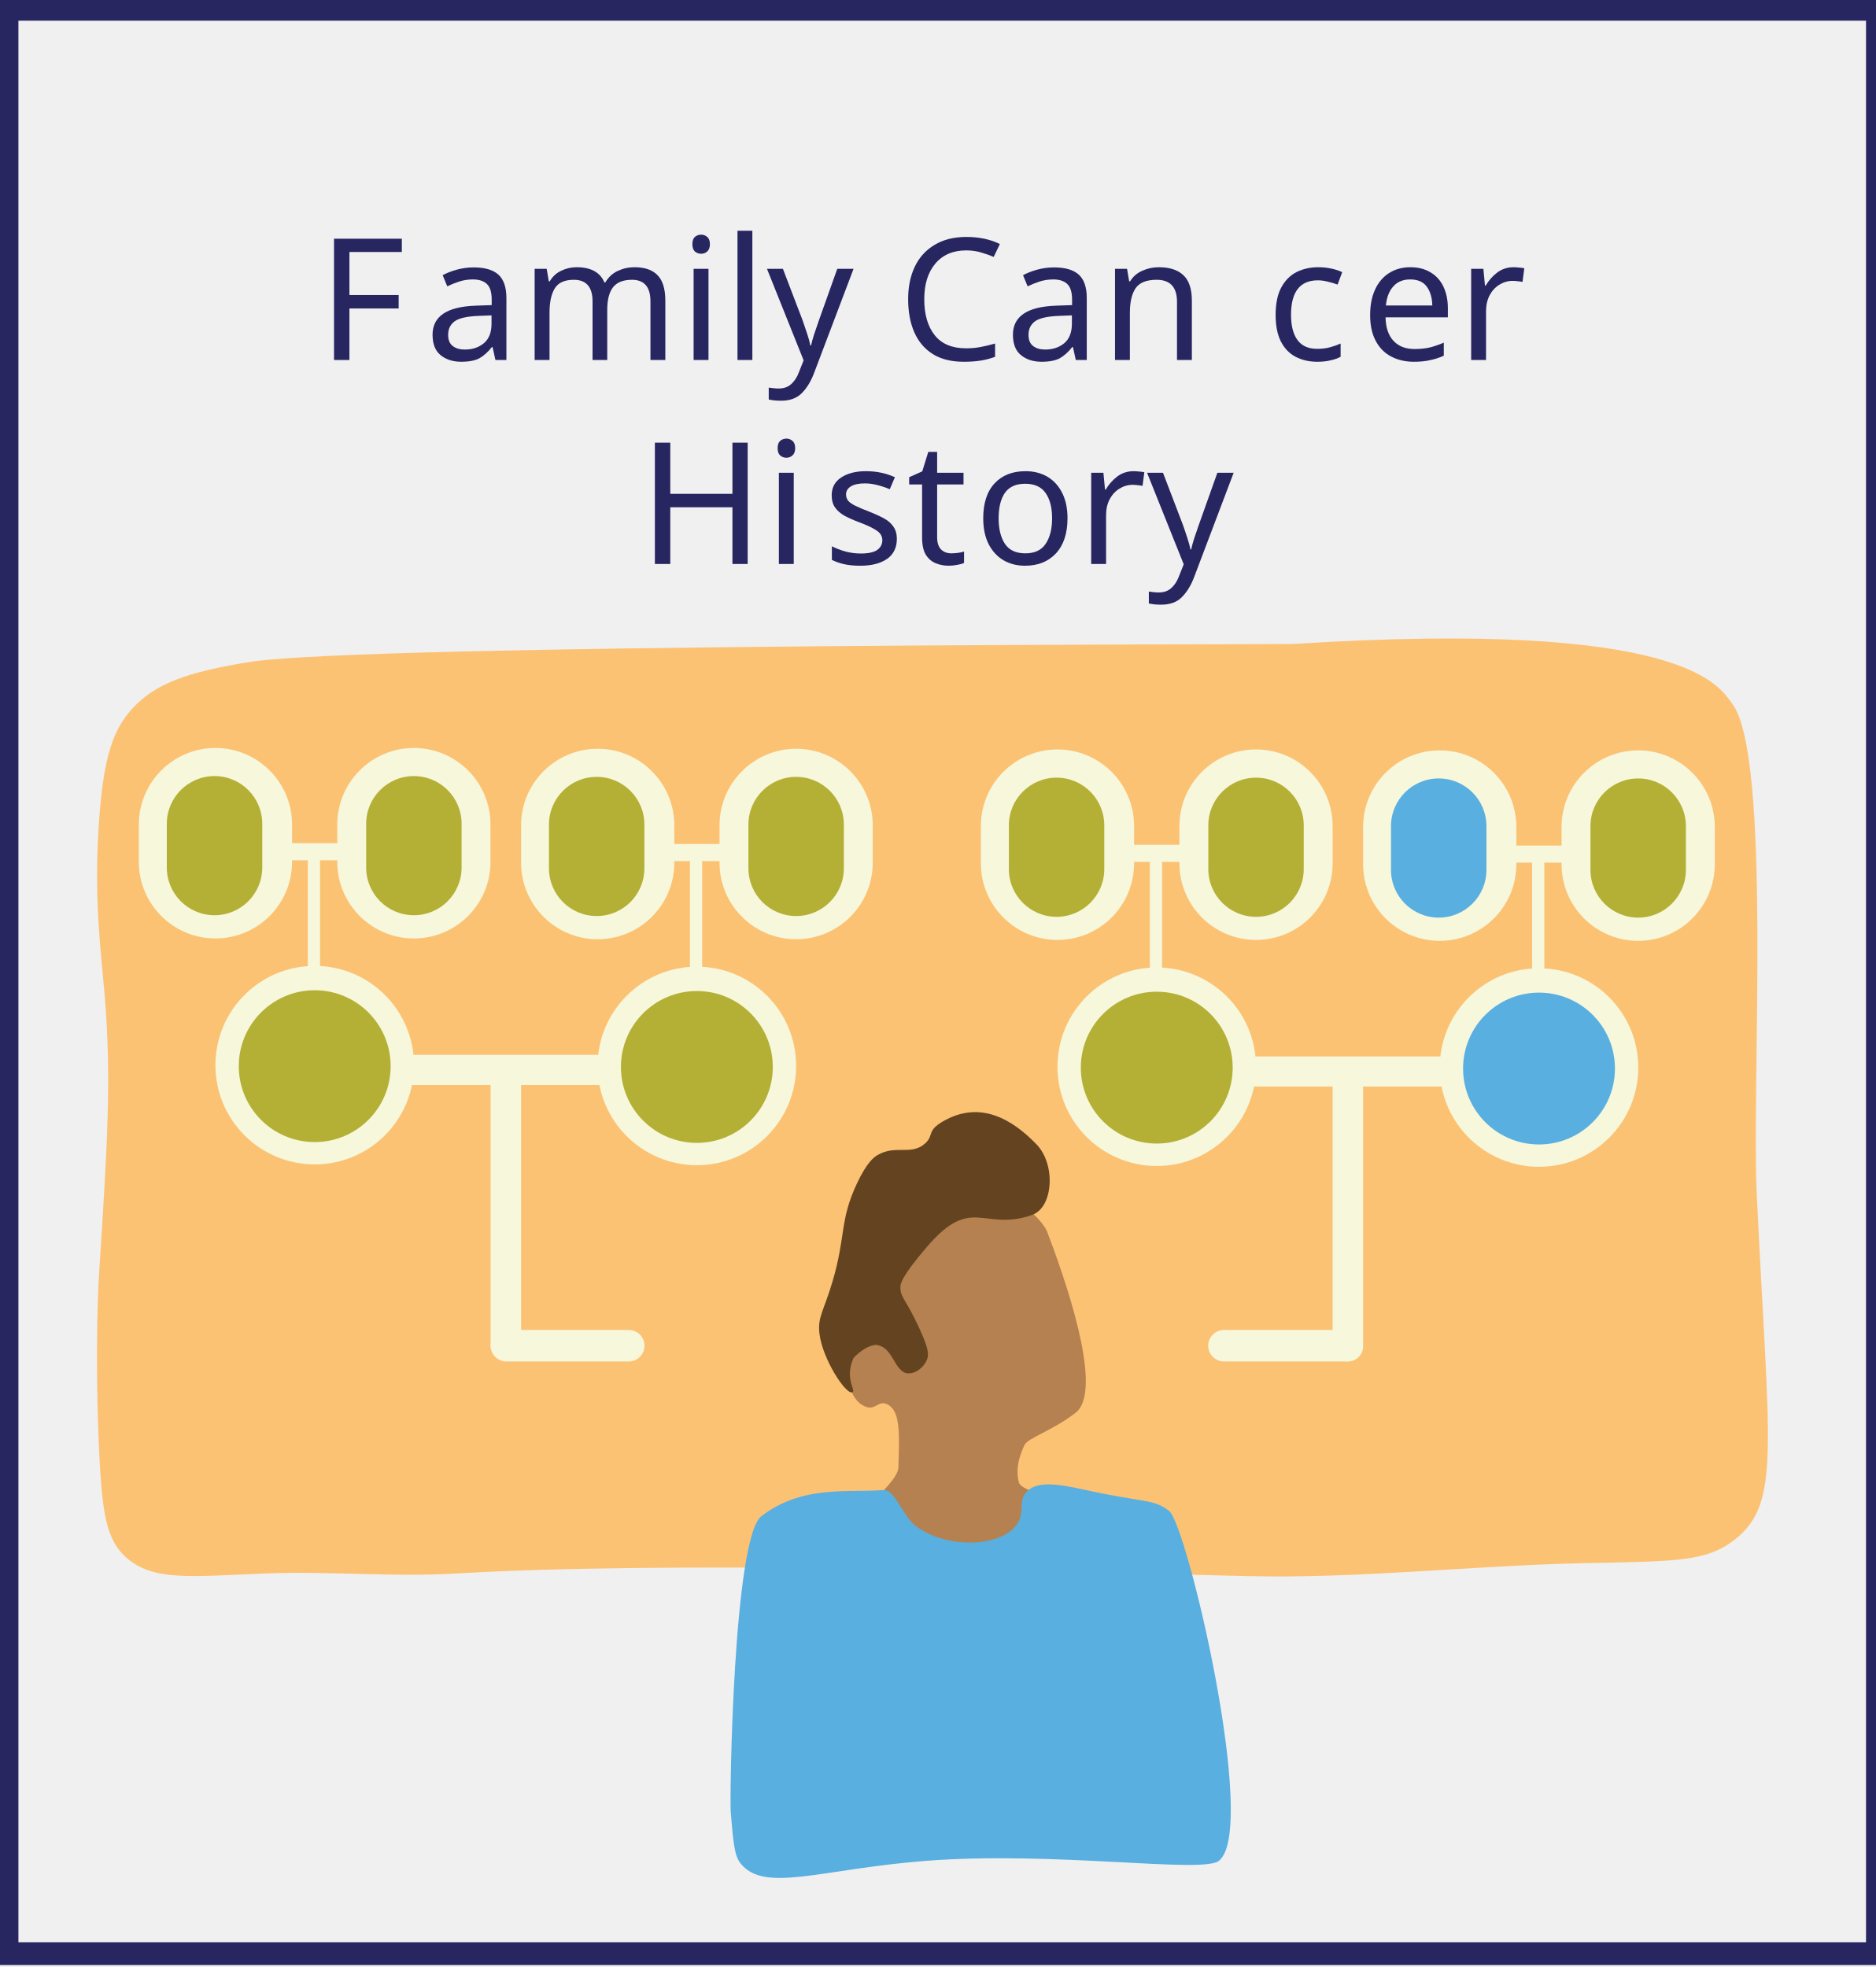
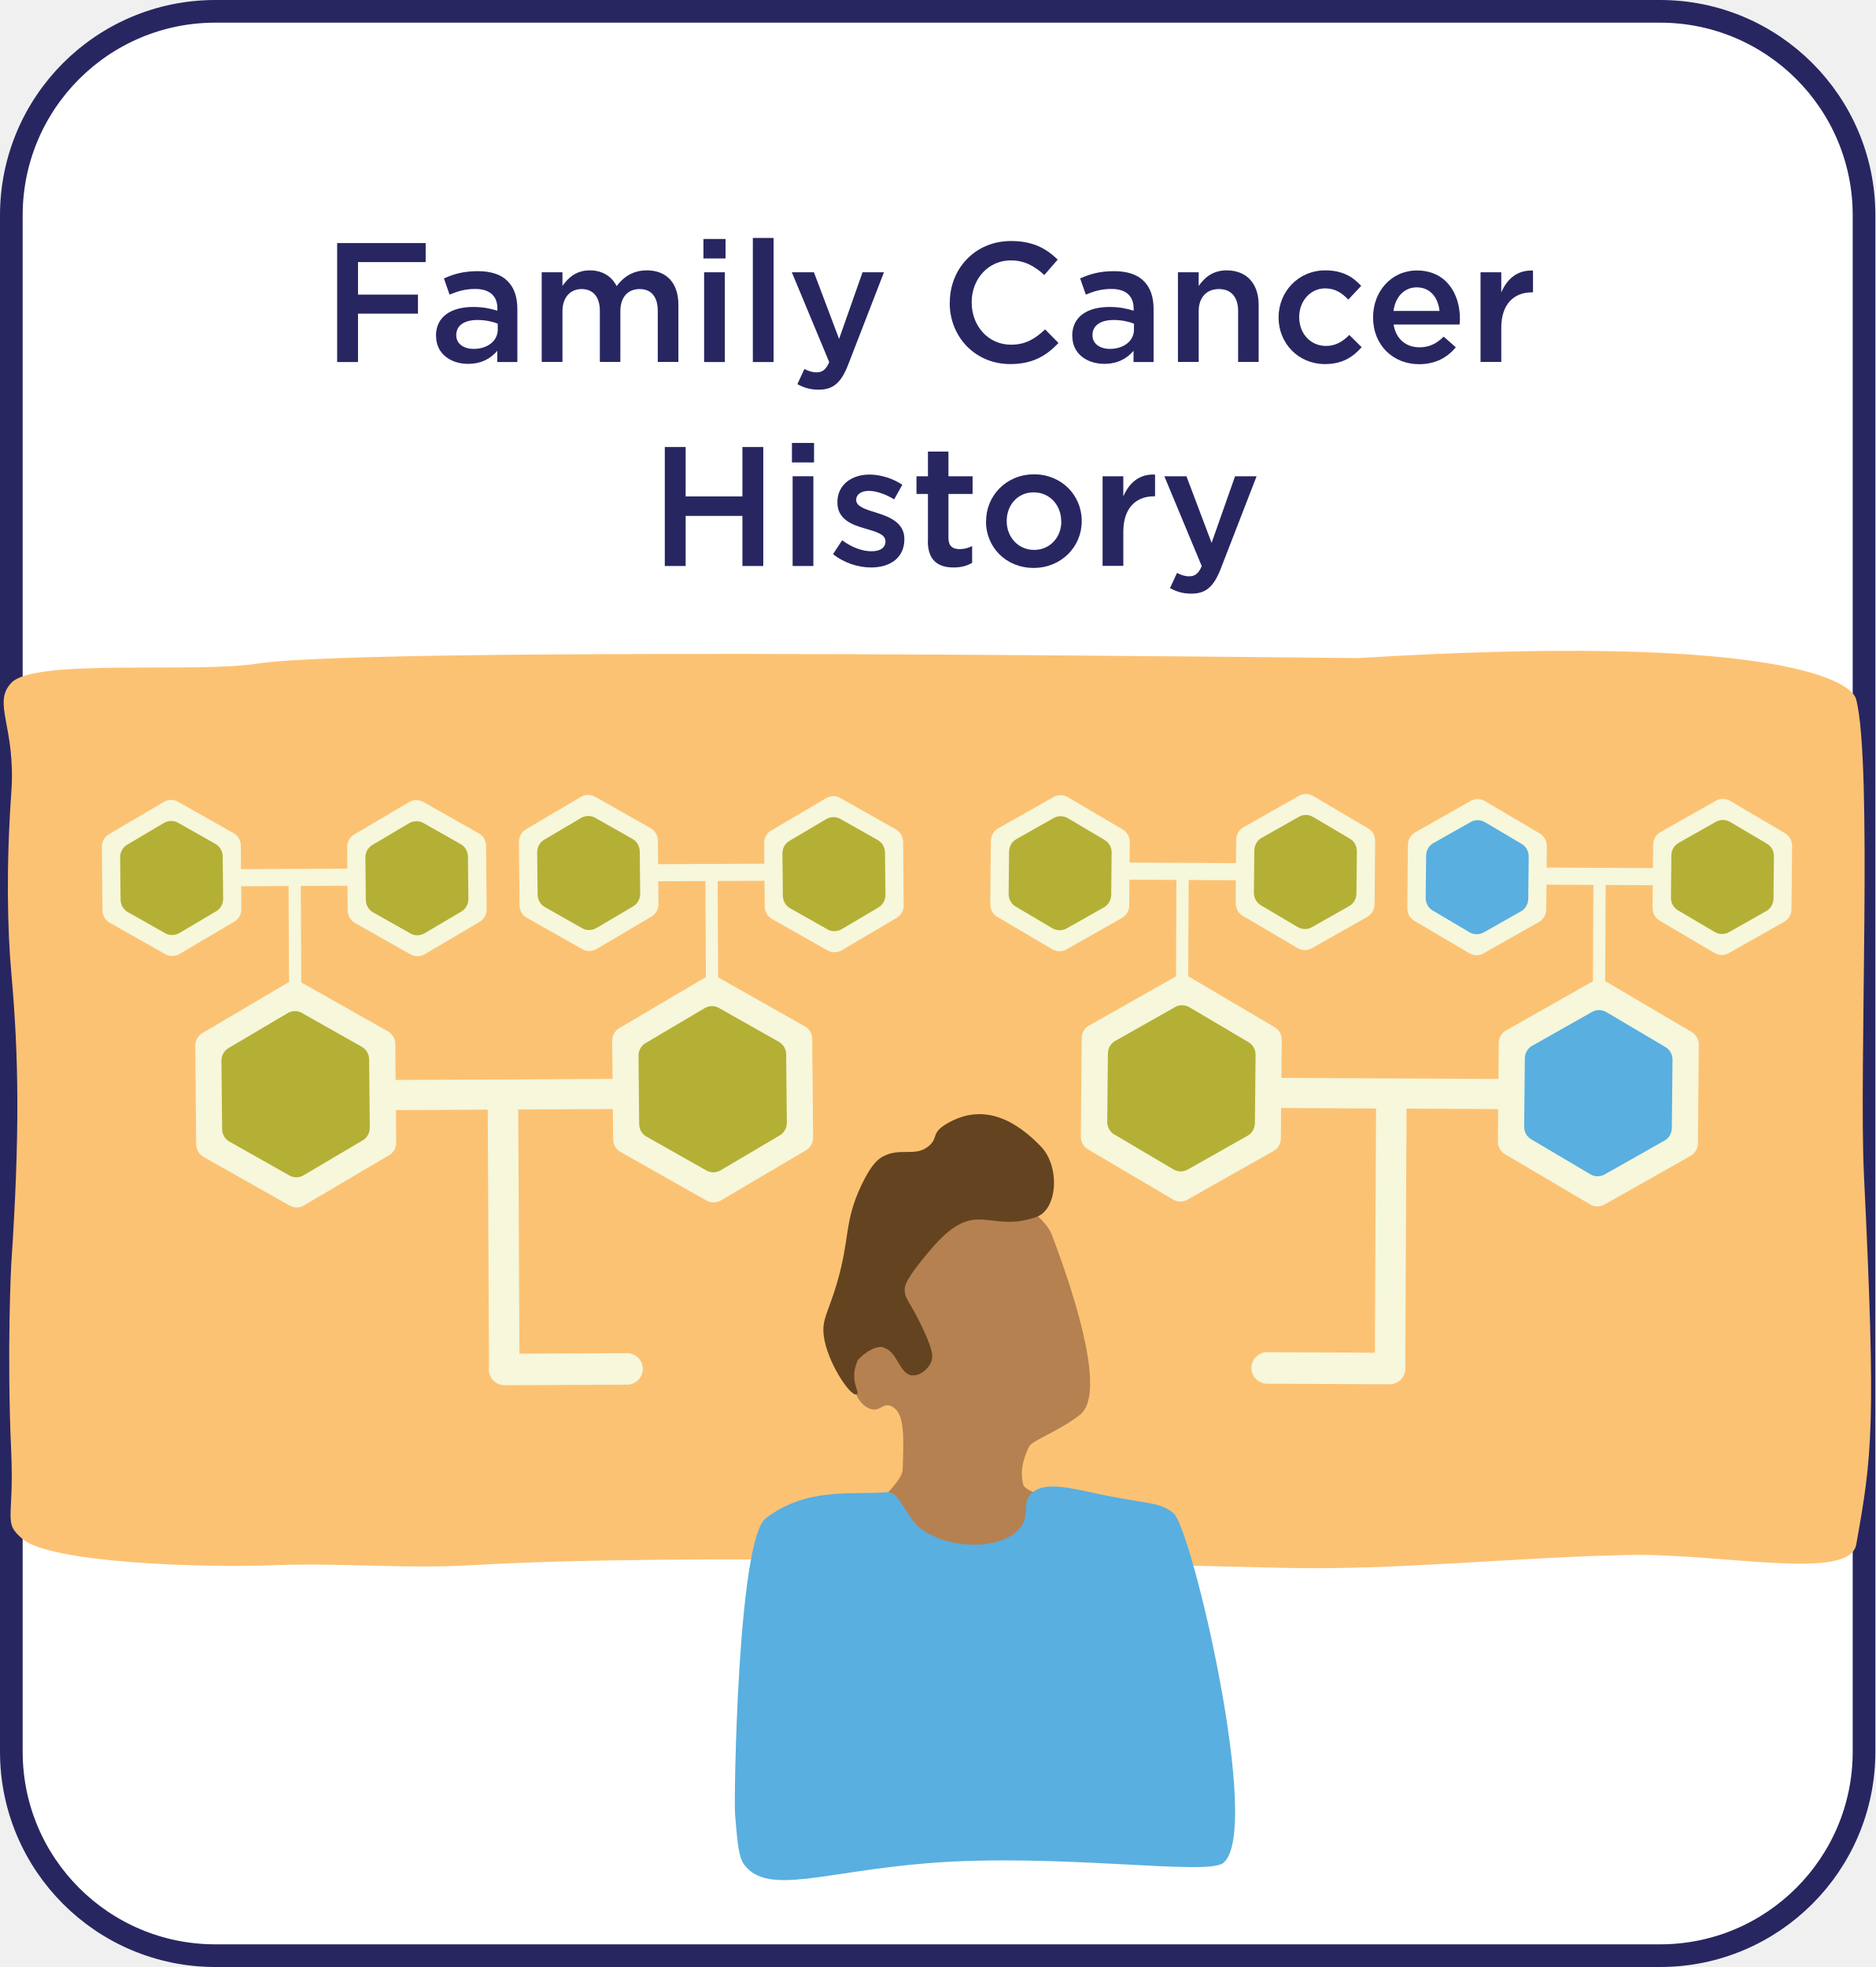
- <svg xmlns="http://www.w3.org/2000/svg" id="Cards" viewBox="0 0 165.48 173.59">
+ <svg xmlns="http://www.w3.org/2000/svg" id="Layer_2" data-name="Layer 2" viewBox="0 0 165.48 173.59">
  <defs>
    <style>
      .cls-1 {
-         letter-spacing: -.03em;
+         fill: #fff;
+         stroke: #282661;
+         stroke-miterlimit: 10;
+         stroke-width: 2px;
      }

      .cls-2 {
-         fill: none;
-         stroke: #282661;
-         stroke-miterlimit: 10;
-         stroke-width: 2.01px;
+         fill: #f6f7db;
+       }
+ 
+       .cls-2, .cls-3, .cls-4, .cls-5, .cls-6, .cls-7, .cls-8 {
+         stroke-width: 0px;
      }

      .cls-3 {
-         letter-spacing: -.02em;
+         fill: #282661;
      }

      .cls-4 {
-         letter-spacing: 0em;
+         fill: #644420;
      }

      .cls-5 {
-         fill: #282661;
-         font-family: Gotham-Medium, Gotham;
-         font-size: 15px;
-         font-weight: 500;
+         fill: #59afe0;
      }

      .cls-6 {
-         fill: #f6f7db;
-       }
- 
-       .cls-6, .cls-7, .cls-8, .cls-9, .cls-10, .cls-11 {
-         stroke-width: 0px;
+         fill: #b4b036;
      }

      .cls-7 {
-         fill: #644420;
+         fill: #b68150;
      }

      .cls-8 {
-         fill: #59afe0;
-       }
- 
-       .cls-9 {
-         fill: #b4b036;
-       }
- 
-       .cls-10 {
-         fill: #b68150;
-       }
- 
-       .cls-11 {
        fill: #fcc274;
      }
    </style>
  </defs>
-   <path id="Background" class="cls-11" d="m23.43,138.86c-6.61.26-9.87.7-12.25-1.37-1.75-1.53-2.18-3.68-2.45-9.83-.39-8.97,0-15.08,0-15.08.75-11.64,1.13-17.46.49-24.91-.33-3.86-.95-8.38-.49-15.08.4-5.86,1.27-8.22,2.94-10.05,2.01-2.2,4.8-3.22,10.29-4.11,10-1.62,91.34-1.55,92.13-1.6,34.73-2.2,37.61,3.76,38.75,5.26,3.5,4.57,1.72,33.73,2.17,43.18,1.06,22.51,2.2,27.39-1.96,30.62-2.51,1.95-5.14,1.89-13.23,2.06-9.97.21-19.92,1.39-29.89,1.14-18.71-.47-51.83-1.3-69.59-.23-5.62.34-11.28-.22-16.91,0Z" />
-   <rect class="cls-6" x="43.29" y="117.37" width="13.58" height="2.78" rx="1.39" ry="1.39" />
-   <rect class="cls-6" x="106.61" y="117.37" width="13.58" height="2.78" rx="1.39" ry="1.39" />
-   <rect class="cls-6" x="22.03" y="74.41" width="12.41" height="1.51" rx=".75" ry=".75" />
-   <rect class="cls-6" x="27.16" y="75.16" width="1.08" height="13.19" rx=".54" ry=".54" />
-   <rect class="cls-6" x="12.25" y="66.01" width="13.52" height="16.81" rx="6.76" ry="6.76" />
-   <rect class="cls-6" x="29.76" y="66.01" width="13.52" height="16.81" rx="6.76" ry="6.76" />
-   <circle class="cls-6" cx="27.77" cy="94" r="8.76" />
-   <rect class="cls-9" x="14.72" y="68.49" width="8.42" height="12.28" rx="4.21" ry="4.21" />
-   <rect class="cls-9" x="32.31" y="68.49" width="8.42" height="12.28" rx="4.21" ry="4.21" />
-   <circle class="cls-9" cx="27.77" cy="94.09" r="6.7" />
-   <rect class="cls-6" x="55.76" y="74.48" width="12.41" height="1.51" rx=".75" ry=".75" />
-   <rect class="cls-6" x="60.88" y="75.24" width="1.08" height="13.19" rx=".54" ry=".54" />
-   <rect class="cls-6" x="45.98" y="66.08" width="13.52" height="16.81" rx="6.76" ry="6.76" />
-   <rect class="cls-6" x="63.49" y="66.08" width="13.52" height="16.81" rx="6.76" ry="6.76" />
-   <circle class="cls-6" cx="61.49" cy="94.07" r="8.76" />
-   <rect class="cls-9" x="48.44" y="68.56" width="8.42" height="12.28" rx="4.21" ry="4.21" />
-   <rect class="cls-9" x="66.04" y="68.56" width="8.42" height="12.28" rx="4.21" ry="4.21" />
-   <circle class="cls-9" cx="61.49" cy="94.16" r="6.7" />
-   <rect class="cls-6" x="35.22" y="93.09" width="18.95" height="2.66" rx="1.33" ry="1.33" />
-   <rect class="cls-6" x="43.29" y="94.42" width="2.69" height="25.59" rx="1.34" ry="1.34" />
-   <rect class="cls-6" x="96.33" y="74.55" width="12.41" height="1.51" rx=".75" ry=".75" />
-   <rect class="cls-6" x="101.46" y="75.3" width="1.08" height="13.19" rx=".54" ry=".54" />
-   <rect class="cls-6" x="86.55" y="66.14" width="13.52" height="16.81" rx="6.76" ry="6.76" />
-   <rect class="cls-6" x="104.07" y="66.14" width="13.52" height="16.81" rx="6.76" ry="6.76" />
-   <circle class="cls-6" cx="102.07" cy="94.14" r="8.76" />
-   <rect class="cls-9" x="89.02" y="68.63" width="8.42" height="12.28" rx="4.21" ry="4.21" />
-   <rect class="cls-9" x="106.62" y="68.63" width="8.42" height="12.28" rx="4.21" ry="4.21" />
-   <circle class="cls-9" cx="102.07" cy="94.22" r="6.7" />
-   <rect class="cls-6" x="130.06" y="74.62" width="12.41" height="1.51" rx=".75" ry=".75" />
-   <rect class="cls-6" x="135.19" y="75.37" width="1.08" height="13.19" rx=".54" ry=".54" />
-   <rect class="cls-6" x="120.28" y="66.22" width="13.52" height="16.81" rx="6.76" ry="6.76" />
-   <rect class="cls-6" x="137.79" y="66.22" width="13.52" height="16.81" rx="6.76" ry="6.76" />
-   <circle class="cls-6" cx="135.8" cy="94.21" r="8.76" />
-   <rect class="cls-8" x="122.74" y="68.7" width="8.42" height="12.28" rx="4.21" ry="4.21" />
-   <rect class="cls-9" x="140.34" y="68.7" width="8.42" height="12.28" rx="4.21" ry="4.21" />
-   <circle class="cls-8" cx="135.8" cy="94.3" r="6.7" />
-   <rect class="cls-6" x="109.53" y="93.23" width="18.95" height="2.66" rx="1.33" ry="1.33" />
-   <rect class="cls-6" x="117.59" y="94.56" width="2.69" height="25.59" rx="1.34" ry="1.34" />
-   <path class="cls-10" d="m78.45,124.02c-1.01-.65-1.13.68-2.33,0-1.15-.65-1.7-2.78-.83-4.16.31-.48,1.03-1.26,1.83-1.16,1.07.12.93.01,2.04.17.68.09,1.8,1.3,2.11.67.53-1.08-3.82-2.57-4.27-4.82-.09-.44,2.74-1.55,3.27-3.33.87-2.89,3.32-4.38,4.32-4.99.97-.59,1.51-.92,2.33-1,2.62-.25,5.08,2.25,5.49,3.33,2.41,6.32,4.73,14.23,2.5,15.95-2.01,1.56-4.22,2.23-4.5,2.83-.22.48-.9,1.86-.5,3.33.31,1.12,7.43,2.19,7.31,2.83-.18.94-6.66,3.2-6.97,3.49-2.05,1.86-6.98,2.99-8.59,1.05-.46-.55-5.44-2.71-5.66-3.55-.36-1.38,3.22-3.78,3.27-5.15.1-2.9.17-4.85-.83-5.49Z" />
-   <path class="cls-7" d="m80.12,121.19c.69.07,1.4-.55,1.66-1.16.21-.49.15-1.05-.67-2.83-1.17-2.54-1.62-2.65-1.66-3.49-.02-.42.09-1.04,2.33-3.66,3.99-4.67,4.98-1.32,9.29-2.83,1.89-.67,2.09-4.46.41-6.21-2.15-2.24-4.98-3.91-8.2-2.09-1.57.89-.82,1.24-1.66,2-1.22,1.08-2.58.09-4.16,1-.35.2-.95.64-1.83,2.49-1.55,3.27-.98,4.63-2.16,8.65-.78,2.66-1.35,3.16-1.16,4.66.28,2.23,2.28,5.3,2.87,5.16.46-.11-.71-1.12.12-3,.07-.15,1.28-1.33,2.16-1.16,1.38.26,1.46,2.37,2.66,2.49Z" />
-   <path class="cls-8" d="m78.01,131.51c.92-.08,1.69,2.31,2.77,3.14,2.75,2.1,7.61,1.91,8.98-.17.71-1.08.04-1.98.83-2.83.9-.96,2.66-.72,5.15-.17,5.26,1.16,6,.77,7.42,1.86,1.59,1.22,7.93,28.18,4.38,30.89-1.48,1.13-14.55-.9-25.94,0-9.24.73-14.21,2.88-16.29.17-.52-.68-.62-1.95-.83-4.49-.11-1.33.23-24.22,2.71-26.11,3.68-2.81,7.67-2.03,10.81-2.31Z" />
-   <text class="cls-5" transform="translate(28.02 31.77)">
-     <tspan class="cls-1" x="0" y="0">F</tspan>
-     <tspan x="9.46" y="0">amily Can</tspan>
-     <tspan class="cls-3" x="83.71" y="0">c</tspan>
-     <tspan x="92.05" y="0">er</tspan>
-     <tspan x="24.41" y="18" xml:space="preserve"> Hi</tspan>
-     <tspan class="cls-4" x="44.6" y="18">s</tspan>
-     <tspan class="cls-3" x="51.97" y="18">t</tspan>
-     <tspan x="57.91" y="18">ory</tspan>
-   </text>
-   <rect id="Border" class="cls-2" x=".62" y=".82" width="165.04" height="171.59" />
+   <g id="Cards_Updated_Copy_Outlined_" data-name="Cards (Updated | Copy Outlined)">
+     <g>
+       <rect id="Border" class="cls-1" x="1" y="1" width="163.48" height="171.59" rx="18" ry="18" />
+       <path id="Background" class="cls-8" d="m24.26,138.13c-6.79.26-19.79-.24-22.24-2.29-1.8-1.51-.76-1.61-1.03-7.7-.4-8.88,0-16.52,0-16.52.77-11.52.67-18.37.01-25.73-.34-3.82-.47-9.36,0-15.98.41-5.8-1.71-7.84,0-9.65,2.06-2.18,16.11-.82,21.75-1.7,10.27-1.6,96.41-.44,97.21-.49,35.64-2.17,43.36,1.79,43.83,3.66,1.46,5.75.23,32.57.68,41.92,1.08,22.27.73,24.79-.68,32.66-.59,3.26-11.78.76-20.08.92-10.23.2-20.45,1.38-30.68,1.13-19.2-.46-53.19-1.29-71.42-.23-5.77.34-11.57-.22-17.35,0Z" />
+       <rect class="cls-2" x="110.41" y="119.37" width="13.58" height="2.78" rx="1.39" ry="1.39" transform="translate(233.82 242.08) rotate(-179.72)" />
+       <rect class="cls-2" x="134.38" y="76.59" width="12.41" height="1.51" rx=".75" ry=".75" transform="translate(280.81 155.37) rotate(-179.72)" />
+       <rect class="cls-2" x="140.56" y="77.35" width="1.08" height="13.19" rx=".54" ry=".54" transform="translate(281.8 168.56) rotate(-179.72)" />
+       <rect class="cls-2" x="111.87" y="95.19" width="21.64" height="2.66" rx="1.33" ry="1.33" transform="translate(244.93 193.62) rotate(-179.72)" />
+       <rect class="cls-2" x="121.36" y="96.45" width="2.69" height="25.59" rx="1.34" ry="1.34" transform="translate(244.88 219.07) rotate(-179.72)" />
+       <rect class="cls-2" x="97.59" y="76.16" width="12.41" height="1.51" rx=".75" ry=".75" transform="translate(207.22 154.32) rotate(-179.72)" />
+       <rect class="cls-2" x="103.76" y="76.91" width="1.08" height="13.19" rx=".54" ry=".54" transform="translate(208.21 167.51) rotate(-179.72)" />
+       <path class="cls-2" d="m109.66,80.82l4.83,2.85c.39.23.88.24,1.27.01l4.88-2.76c.4-.22.64-.64.65-1.1l.05-5.61c0-.45-.23-.88-.63-1.11l-4.83-2.85c-.39-.23-.88-.24-1.27-.01l-4.88,2.76c-.4.22-.64.64-.65,1.1l-.05,5.61c0,.45.23.88.63,1.11Z" />
+       <path class="cls-6" d="m111.27,79.9l3.23,1.91c.39.23.88.24,1.27.01l3.27-1.85c.4-.22.64-.64.65-1.1l.04-3.75c0-.45-.23-.88-.63-1.11l-3.23-1.91c-.39-.23-.88-.24-1.27-.01l-3.27,1.85c-.4.22-.64.64-.65,1.1l-.04,3.75c0,.45.23.88.63,1.11Z" />
+       <path class="cls-2" d="m88.01,80.92l4.83,2.85c.39.23.88.24,1.27.01l4.88-2.76c.4-.22.64-.64.65-1.1l.05-5.61c0-.45-.23-.88-.63-1.11l-4.83-2.85c-.39-.23-.88-.24-1.27-.01l-4.88,2.76c-.4.22-.64.64-.65,1.1l-.05,5.61c0,.45.23.88.63,1.11Z" />
+       <path class="cls-6" d="m89.63,80.01l3.23,1.91c.39.23.88.24,1.27.01l3.27-1.85c.4-.22.64-.64.65-1.1l.04-3.75c0-.45-.23-.88-.63-1.11l-3.23-1.91c-.39-.23-.88-.24-1.27-.01l-3.27,1.85c-.4.22-.64.64-.65,1.1l-.04,3.75c0,.45.23.88.63,1.11Z" />
+       <path class="cls-2" d="m96,101.43l7.51,4.43c.39.23.88.24,1.27.01l7.59-4.29c.4-.22.64-.64.65-1.1l.08-8.72c0-.45-.23-.88-.63-1.11l-7.51-4.43c-.39-.23-.88-.24-1.27-.01l-7.59,4.29c-.4.22-.64.64-.65,1.1l-.08,8.72c0,.45.23.88.63,1.11Z" />
+       <path class="cls-6" d="m98.33,100.12l5.21,3.08c.39.23.88.24,1.27.01l5.27-2.98c.4-.22.64-.64.65-1.1l.06-6.05c0-.45-.23-.88-.63-1.11l-5.21-3.08c-.39-.23-.88-.24-1.27-.01l-5.27,2.98c-.4.22-.64.64-.65,1.1l-.06,6.05c0,.45.23.88.63,1.11Z" />
+       <path class="cls-2" d="m124.81,81.27l4.83,2.85c.39.23.88.24,1.27.01l4.88-2.76c.4-.22.64-.64.65-1.1l.05-5.61c0-.45-.23-.88-.63-1.11l-4.83-2.85c-.39-.23-.88-.24-1.27-.01l-4.88,2.76c-.4.22-.64.64-.65,1.1l-.05,5.61c0,.45.23.88.63,1.11Z" />
+       <path class="cls-5" d="m126.43,80.36l3.23,1.91c.39.23.88.24,1.27.01l3.27-1.85c.4-.22.64-.64.65-1.1l.04-3.75c0-.45-.23-.88-.63-1.11l-3.23-1.91c-.39-.23-.88-.24-1.27-.01l-3.27,1.85c-.4.22-.64.64-.65,1.1l-.04,3.75c0,.45.23.88.63,1.11Z" />
+       <path class="cls-2" d="m132.8,101.86l7.51,4.43c.39.23.88.24,1.27.01l7.59-4.29c.4-.22.64-.64.65-1.1l.08-8.72c0-.45-.23-.88-.63-1.11l-7.51-4.43c-.39-.23-.88-.24-1.27-.01l-7.59,4.29c-.4.22-.64.64-.65,1.1l-.08,8.72c0,.45.23.88.63,1.11Z" />
+       <path class="cls-5" d="m135.12,100.55l5.21,3.08c.39.23.88.24,1.27.01l5.27-2.98c.4-.22.64-.64.65-1.1l.06-6.05c0-.45-.23-.88-.63-1.11l-5.21-3.08c-.39-.23-.88-.24-1.27-.01l-5.27,2.98c-.4.22-.64.64-.65,1.1l-.06,6.05c0,.45.23.88.63,1.11Z" />
+       <path class="cls-2" d="m146.45,81.25l4.83,2.85c.39.23.88.24,1.27.01l4.88-2.76c.4-.22.64-.64.65-1.1l.05-5.61c0-.45-.23-.88-.63-1.11l-4.83-2.85c-.39-.23-.88-.24-1.27-.01l-4.88,2.76c-.4.22-.64.64-.65,1.1l-.05,5.61c0,.45.23.88.63,1.11Z" />
+       <path class="cls-6" d="m148.07,80.34l3.23,1.91c.39.23.88.24,1.27.01l3.27-1.85c.4-.22.64-.64.65-1.1l.04-3.75c0-.45-.23-.88-.63-1.11l-3.23-1.91c-.39-.23-.88-.24-1.27-.01l-3.27,1.85c-.4.22-.64.64-.65,1.1l-.04,3.75c0,.45.23.88.63,1.11Z" />
+       <rect class="cls-2" x="43.13" y="119.45" width="13.58" height="2.78" rx="1.39" ry="1.39" transform="translate(-.58 .24) rotate(-.28)" />
+       <rect class="cls-2" x="20.33" y="76.68" width="12.41" height="1.51" rx=".75" ry=".75" transform="translate(-.37 .13) rotate(-.28)" />
+       <rect class="cls-2" x="25.48" y="77.43" width="1.08" height="13.19" rx=".54" ry=".54" transform="translate(-.4 .13) rotate(-.28)" />
+       <rect class="cls-2" x="33.61" y="95.27" width="21.64" height="2.66" rx="1.33" ry="1.33" transform="translate(-.46 .21) rotate(-.28)" />
+       <rect class="cls-2" x="43.08" y="96.53" width="2.69" height="25.59" rx="1.34" ry="1.34" transform="translate(-.52 .21) rotate(-.28)" />
+       <rect class="cls-2" x="57.12" y="76.24" width="12.41" height="1.51" rx=".75" ry=".75" transform="translate(-.37 .31) rotate(-.28)" />
+       <rect class="cls-2" x="62.28" y="77" width="1.08" height="13.19" rx=".54" ry=".54" transform="translate(-.4 .3) rotate(-.27)" />
+       <path class="cls-2" d="m57.47,80.9l-4.83,2.85c-.39.23-.88.24-1.27.01l-4.88-2.76c-.4-.22-.64-.64-.65-1.1l-.05-5.61c0-.45.23-.88.63-1.11l4.83-2.85c.39-.23.88-.24,1.27-.01l4.88,2.76c.4.22.64.64.65,1.1l.05,5.61c0,.45-.23.88-.63,1.11Z" />
+       <path class="cls-6" d="m55.86,79.99l-3.23,1.91c-.39.23-.88.24-1.27.01l-3.27-1.85c-.4-.22-.64-.64-.65-1.1l-.04-3.75c0-.45.23-.88.63-1.11l3.23-1.91c.39-.23.88-.24,1.27-.01l3.27,1.85c.4.22.64.64.65,1.1l.04,3.75c0,.45-.23.88-.63,1.11Z" />
+       <path class="cls-2" d="m79.11,81.01l-4.83,2.85c-.39.23-.88.24-1.27.01l-4.88-2.76c-.4-.22-.64-.64-.65-1.1l-.05-5.61c0-.45.23-.88.63-1.11l4.83-2.85c.39-.23.88-.24,1.27-.01l4.88,2.76c.4.22.64.64.65,1.1l.05,5.61c0,.45-.23.88-.63,1.11Z" />
+       <path class="cls-6" d="m77.5,80.09l-3.23,1.91c-.39.23-.88.24-1.27.01l-3.27-1.85c-.4-.22-.64-.64-.65-1.1l-.04-3.75c0-.45.23-.88.63-1.11l3.23-1.91c.39-.23.88-.24,1.27-.01l3.27,1.85c.4.22.64.64.65,1.1l.04,3.75c0,.45-.23.88-.63,1.11Z" />
+       <path class="cls-2" d="m71.12,101.51l-7.51,4.43c-.39.23-.88.24-1.27.01l-7.59-4.29c-.4-.22-.64-.64-.65-1.1l-.08-8.72c0-.45.23-.88.63-1.11l7.51-4.43c.39-.23.88-.24,1.27-.01l7.59,4.29c.4.22.64.64.65,1.1l.08,8.72c0,.45-.23.88-.63,1.11Z" />
+       <path class="cls-6" d="m68.8,100.2l-5.21,3.08c-.39.23-.88.24-1.27.01l-5.27-2.98c-.4-.22-.64-.64-.65-1.1l-.06-6.05c0-.45.23-.88.63-1.11l5.21-3.08c.39-.23.88-.24,1.27-.01l5.27,2.98c.4.22.64.64.65,1.1l.06,6.05c0,.45-.23.88-.63,1.11Z" />
+       <path class="cls-2" d="m42.31,81.36l-4.83,2.85c-.39.23-.88.24-1.27.01l-4.88-2.76c-.4-.22-.64-.64-.65-1.1l-.05-5.61c0-.45.23-.88.63-1.11l4.83-2.85c.39-.23.88-.24,1.27-.01l4.88,2.76c.4.22.64.64.65,1.1l.05,5.61c0,.45-.23.88-.63,1.11Z" />
+       <path class="cls-6" d="m40.7,80.45l-3.23,1.91c-.39.23-.88.24-1.27.01l-3.27-1.85c-.4-.22-.64-.64-.65-1.1l-.04-3.75c0-.45.23-.88.63-1.11l3.23-1.91c.39-.23.88-.24,1.27-.01l3.27,1.85c.4.22.64.64.65,1.1l.04,3.75c0,.45-.23.88-.63,1.11Z" />
+       <path class="cls-2" d="m34.33,101.95l-7.51,4.43c-.39.23-.88.24-1.27.01l-7.59-4.29c-.4-.22-.64-.64-.65-1.1l-.08-8.72c0-.45.23-.88.63-1.11l7.51-4.43c.39-.23.88-.24,1.27-.01l7.59,4.29c.4.22.64.64.65,1.1l.08,8.72c0,.45-.23.88-.63,1.11Z" />
+       <path class="cls-6" d="m32,100.64l-5.21,3.08c-.39.23-.88.24-1.27.01l-5.27-2.98c-.4-.22-.64-.64-.65-1.1l-.06-6.05c0-.45.23-.88.63-1.11l5.21-3.08c.39-.23.88-.24,1.27-.01l5.27,2.98c.4.22.64.64.65,1.1l.06,6.05c0,.45-.23.88-.63,1.11Z" />
+       <path class="cls-2" d="m20.67,81.34l-4.83,2.85c-.39.23-.88.24-1.27.01l-4.88-2.76c-.4-.22-.64-.64-.65-1.1l-.05-5.61c0-.45.23-.88.63-1.11l4.83-2.85c.39-.23.88-.24,1.27-.01l4.88,2.76c.4.22.64.64.65,1.1l.05,5.61c0,.45-.23.88-.63,1.11Z" />
+       <path class="cls-6" d="m19.06,80.43l-3.23,1.91c-.39.23-.88.24-1.27.01l-3.27-1.85c-.4-.22-.64-.64-.65-1.1l-.04-3.75c0-.45.23-.88.63-1.11l3.23-1.91c.39-.23.88-.24,1.27-.01l3.27,1.85c.4.22.64.64.65,1.1l.04,3.75c0,.45-.23.88-.63,1.11Z" />
+       <path class="cls-7" d="m78.83,124.2c-1.01-.65-1.13.68-2.33,0-1.15-.65-1.7-2.78-.83-4.16.31-.48,1.03-1.26,1.83-1.16,1.07.12.93.01,2.04.17.68.09,1.8,1.3,2.11.67.53-1.08-3.82-2.57-4.27-4.82-.09-.44,2.74-1.55,3.27-3.33.87-2.89,3.32-4.38,4.32-4.99.97-.59,1.51-.92,2.33-1,2.62-.25,5.08,2.25,5.49,3.33,2.41,6.32,4.73,14.23,2.5,15.95-2.01,1.56-4.22,2.23-4.5,2.83-.22.48-.9,1.86-.5,3.33.31,1.12,7.43,2.19,7.31,2.83-.18.94-6.66,3.2-6.97,3.49-2.05,1.86-6.98,2.99-8.59,1.05-.46-.55-5.44-2.71-5.66-3.55-.36-1.38,3.22-3.78,3.27-5.15.1-2.9.17-4.85-.83-5.49Z" />
+       <path class="cls-4" d="m80.5,121.37c.69.07,1.4-.55,1.66-1.16.21-.49.15-1.05-.67-2.83-1.17-2.54-1.62-2.65-1.66-3.49-.02-.42.09-1.04,2.33-3.66,3.99-4.67,4.98-1.32,9.29-2.83,1.89-.67,2.09-4.46.41-6.21-2.15-2.24-4.98-3.91-8.2-2.09-1.57.89-.82,1.24-1.66,2-1.22,1.08-2.58.09-4.16,1-.35.2-.95.64-1.83,2.49-1.55,3.27-.98,4.63-2.16,8.65-.78,2.66-1.35,3.16-1.16,4.66.28,2.23,2.28,5.3,2.87,5.16.46-.11-.71-1.12.12-3,.07-.15,1.28-1.33,2.16-1.16,1.38.26,1.46,2.37,2.66,2.49Z" />
+       <path class="cls-5" d="m78.39,131.7c.92-.08,1.69,2.31,2.77,3.14,2.75,2.1,7.61,1.91,8.98-.17.71-1.08.04-1.98.83-2.83.9-.96,2.66-.72,5.15-.17,5.26,1.16,6,.77,7.42,1.86,1.59,1.22,7.93,28.18,4.38,30.89-1.48,1.13-14.55-.9-25.94,0-9.24.73-14.21,2.88-16.29.17-.52-.68-.62-1.95-.83-4.49-.11-1.33.23-24.22,2.71-26.11,3.68-2.81,7.67-2.03,10.81-2.31Z" />
+       <g>
+         <path class="cls-3" d="m29.75,21.45h7.81v1.68h-5.97v2.87h5.29v1.68h-5.29v4.27h-1.84v-10.5Z" />
+         <path class="cls-3" d="m38.47,29.67v-.03c0-1.71,1.35-2.55,3.29-2.55.88,0,1.51.14,2.13.33v-.19c0-1.12-.69-1.73-1.96-1.73-.88,0-1.54.2-2.26.5l-.5-1.43c.88-.39,1.74-.64,3-.64,1.18,0,2.07.31,2.62.88.58.57.86,1.41.86,2.45v4.69h-1.77v-.99c-.54.64-1.36,1.15-2.58,1.15-1.49,0-2.82-.86-2.82-2.45Zm5.45-.57v-.54c-.47-.18-1.08-.32-1.8-.32-1.17,0-1.86.5-1.86,1.32v.03c0,.76.67,1.2,1.54,1.2,1.2,0,2.12-.69,2.12-1.7Z" />
+         <path class="cls-3" d="m47.8,24.03h1.83v1.2c.51-.71,1.2-1.37,2.41-1.37,1.14,0,1.95.55,2.37,1.39.63-.84,1.47-1.39,2.67-1.39,1.72,0,2.78,1.1,2.78,3.03v5.05h-1.82v-4.5c0-1.26-.58-1.93-1.6-1.93s-1.7.69-1.7,1.96v4.47h-1.81v-4.51c0-1.23-.6-1.92-1.61-1.92s-1.69.75-1.69,1.96v4.47h-1.83v-7.92Z" />
+         <path class="cls-3" d="m62.07,21.09h1.95v1.72h-1.95v-1.72Zm.06,2.94h1.83v7.92h-1.83v-7.92Z" />
+         <path class="cls-3" d="m66.43,21h1.83v10.95h-1.83v-10.95Z" />
+         <path class="cls-3" d="m76.11,24.03h1.89l-3.15,8.13c-.63,1.63-1.33,2.23-2.61,2.23-.75,0-1.32-.18-1.88-.49l.62-1.34c.33.18.69.3,1.07.3.51,0,.82-.22,1.12-.9l-3.3-7.93h1.95l2.22,5.88,2.07-5.88Z" />
+         <path class="cls-3" d="m83.81,26.73v-.03c0-2.99,2.23-5.43,5.4-5.43,1.95,0,3.12.67,4.12,1.64l-1.18,1.36c-.86-.78-1.74-1.29-2.96-1.29-1.98,0-3.45,1.63-3.45,3.69v.03c0,2.06,1.46,3.72,3.46,3.72,1.29,0,2.12-.51,3.02-1.35l1.18,1.2c-1.09,1.14-2.29,1.86-4.26,1.86-3.08,0-5.34-2.39-5.34-5.4Z" />
+         <path class="cls-3" d="m94.61,29.67v-.03c0-1.71,1.35-2.55,3.29-2.55.88,0,1.51.14,2.13.33v-.19c0-1.12-.69-1.73-1.96-1.73-.88,0-1.54.2-2.26.5l-.5-1.43c.88-.39,1.74-.64,3-.64,1.18,0,2.07.31,2.62.88.58.57.86,1.41.86,2.45v4.69h-1.77v-.99c-.54.64-1.36,1.15-2.58,1.15-1.49,0-2.82-.86-2.82-2.45Zm5.45-.57v-.54c-.47-.18-1.08-.32-1.8-.32-1.17,0-1.86.5-1.86,1.32v.03c0,.76.67,1.2,1.54,1.2,1.2,0,2.12-.69,2.12-1.7Z" />
+         <path class="cls-3" d="m103.94,24.03h1.83v1.21c.51-.74,1.24-1.38,2.47-1.38,1.79,0,2.82,1.2,2.82,3.03v5.05h-1.81v-4.5c0-1.23-.62-1.93-1.7-1.93s-1.78.73-1.78,1.96v4.47h-1.83v-7.92Z" />
+         <path class="cls-3" d="m112.82,28.03v-.03c0-2.25,1.74-4.14,4.12-4.14,1.49,0,2.42.55,3.17,1.37l-1.14,1.21c-.55-.57-1.14-.99-2.04-.99-1.32,0-2.29,1.14-2.29,2.52v.03c0,1.41.97,2.53,2.37,2.53.85,0,1.47-.39,2.05-.97l1.09,1.08c-.78.87-1.69,1.49-3.24,1.49-2.36,0-4.09-1.85-4.09-4.1Z" />
+         <path class="cls-3" d="m121.16,28.02v-.03c0-2.26,1.6-4.12,3.87-4.12,2.52,0,3.79,1.98,3.79,4.26,0,.17-.01.33-.03.51h-5.82c.2,1.29,1.11,2.01,2.28,2.01.88,0,1.51-.33,2.14-.94l1.07.94c-.75.9-1.79,1.49-3.24,1.49-2.29,0-4.06-1.67-4.06-4.11Zm5.86-.58c-.12-1.17-.81-2.08-2.01-2.08-1.11,0-1.89.85-2.05,2.08h4.06Z" />
+         <path class="cls-3" d="m130.64,24.03h1.83v1.78c.5-1.18,1.41-2,2.8-1.93v1.92h-.1c-1.59,0-2.7,1.04-2.7,3.13v3.01h-1.83v-7.92Z" />
+         <path class="cls-3" d="m58.66,39.45h1.84v4.36h5.01v-4.36h1.84v10.5h-1.84v-4.42h-5.01v4.42h-1.84v-10.5Z" />
+         <path class="cls-3" d="m69.88,39.09h1.95v1.72h-1.95v-1.72Zm.06,2.94h1.83v7.92h-1.83v-7.92Z" />
+         <path class="cls-3" d="m73.5,48.91l.81-1.23c.87.64,1.79.97,2.59.97s1.23-.33,1.23-.86v-.03c0-.62-.84-.83-1.77-1.11-1.17-.33-2.47-.81-2.47-2.31v-.03c0-1.51,1.25-2.43,2.82-2.43.99,0,2.07.34,2.91.9l-.72,1.29c-.76-.46-1.58-.75-2.24-.75-.7,0-1.11.34-1.11.78v.03c0,.58.85.83,1.79,1.12,1.15.36,2.46.88,2.46,2.31v.03c0,1.67-1.29,2.49-2.94,2.49-1.12,0-2.37-.39-3.36-1.18Z" />
+         <path class="cls-3" d="m81.88,47.76v-4.17h-1.01v-1.56h1.01v-2.18h1.81v2.18h2.13v1.56h-2.13v3.88c0,.71.36.99.97.99.41,0,.77-.09,1.12-.27v1.48c-.45.26-.94.41-1.63.41-1.33,0-2.28-.58-2.28-2.33Z" />
+         <path class="cls-3" d="m87.01,46.03v-.03c0-2.27,1.8-4.14,4.23-4.14s4.21,1.85,4.21,4.11v.03c0,2.25-1.8,4.12-4.25,4.12s-4.2-1.85-4.2-4.1Zm6.63,0v-.03c0-1.4-1-2.55-2.43-2.55s-2.38,1.14-2.38,2.52v.03c0,1.38,1,2.53,2.42,2.53s2.4-1.14,2.4-2.5Z" />
+         <path class="cls-3" d="m97.29,42.03h1.83v1.78c.5-1.18,1.41-2,2.8-1.93v1.92h-.1c-1.59,0-2.7,1.04-2.7,3.13v3.01h-1.83v-7.92Z" />
+         <path class="cls-3" d="m108.99,42.03h1.89l-3.15,8.13c-.63,1.63-1.33,2.23-2.61,2.23-.75,0-1.32-.18-1.88-.49l.62-1.34c.33.18.69.3,1.06.3.51,0,.83-.22,1.12-.9l-3.3-7.93h1.95l2.22,5.88,2.07-5.88Z" />
+       </g>
+     </g>
+   </g>
</svg>
